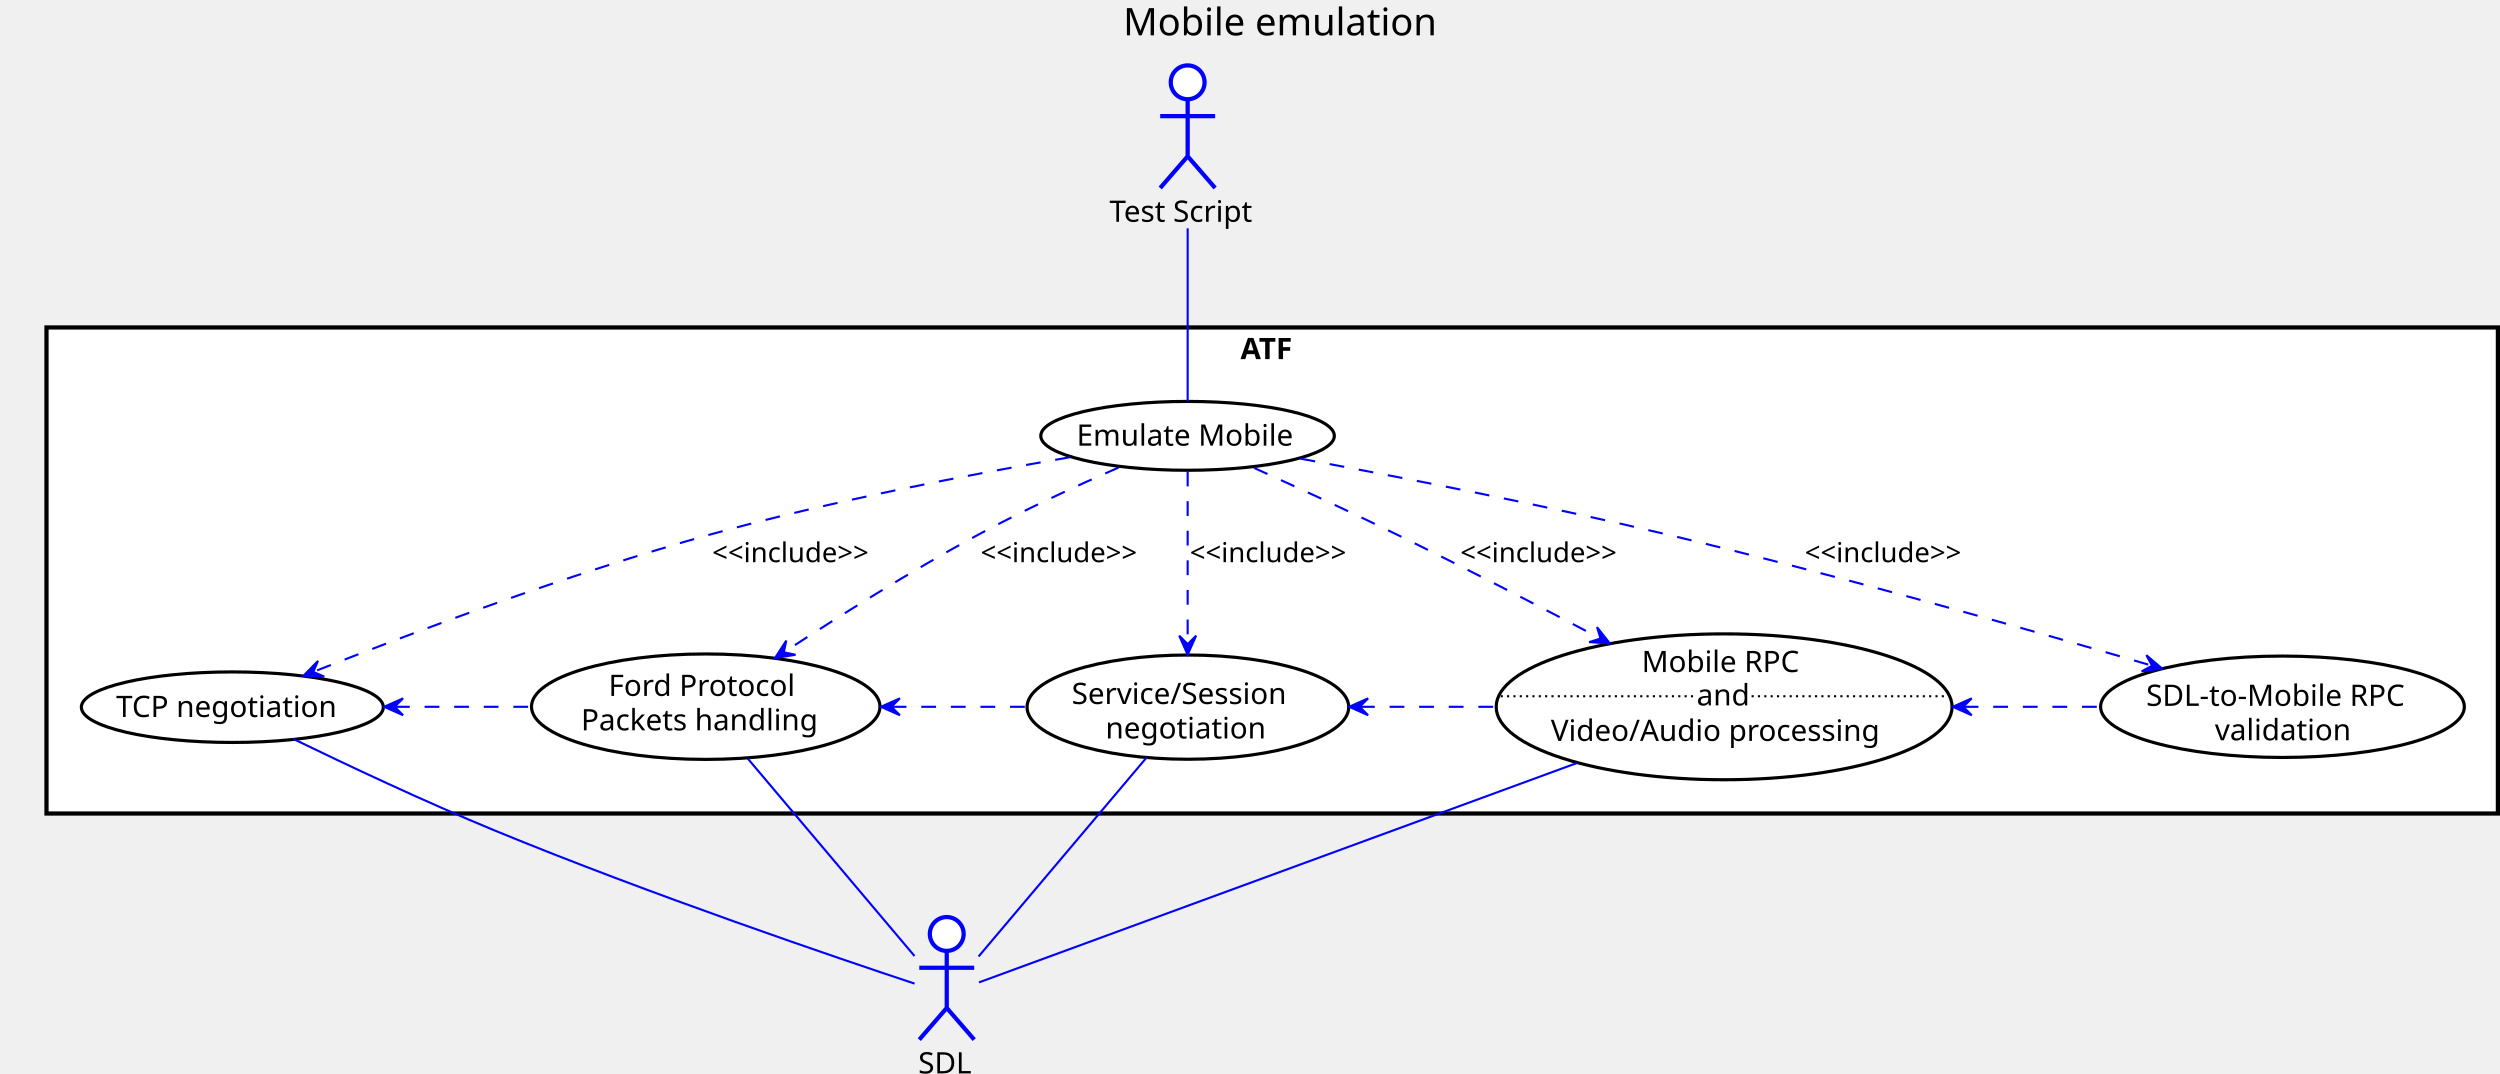
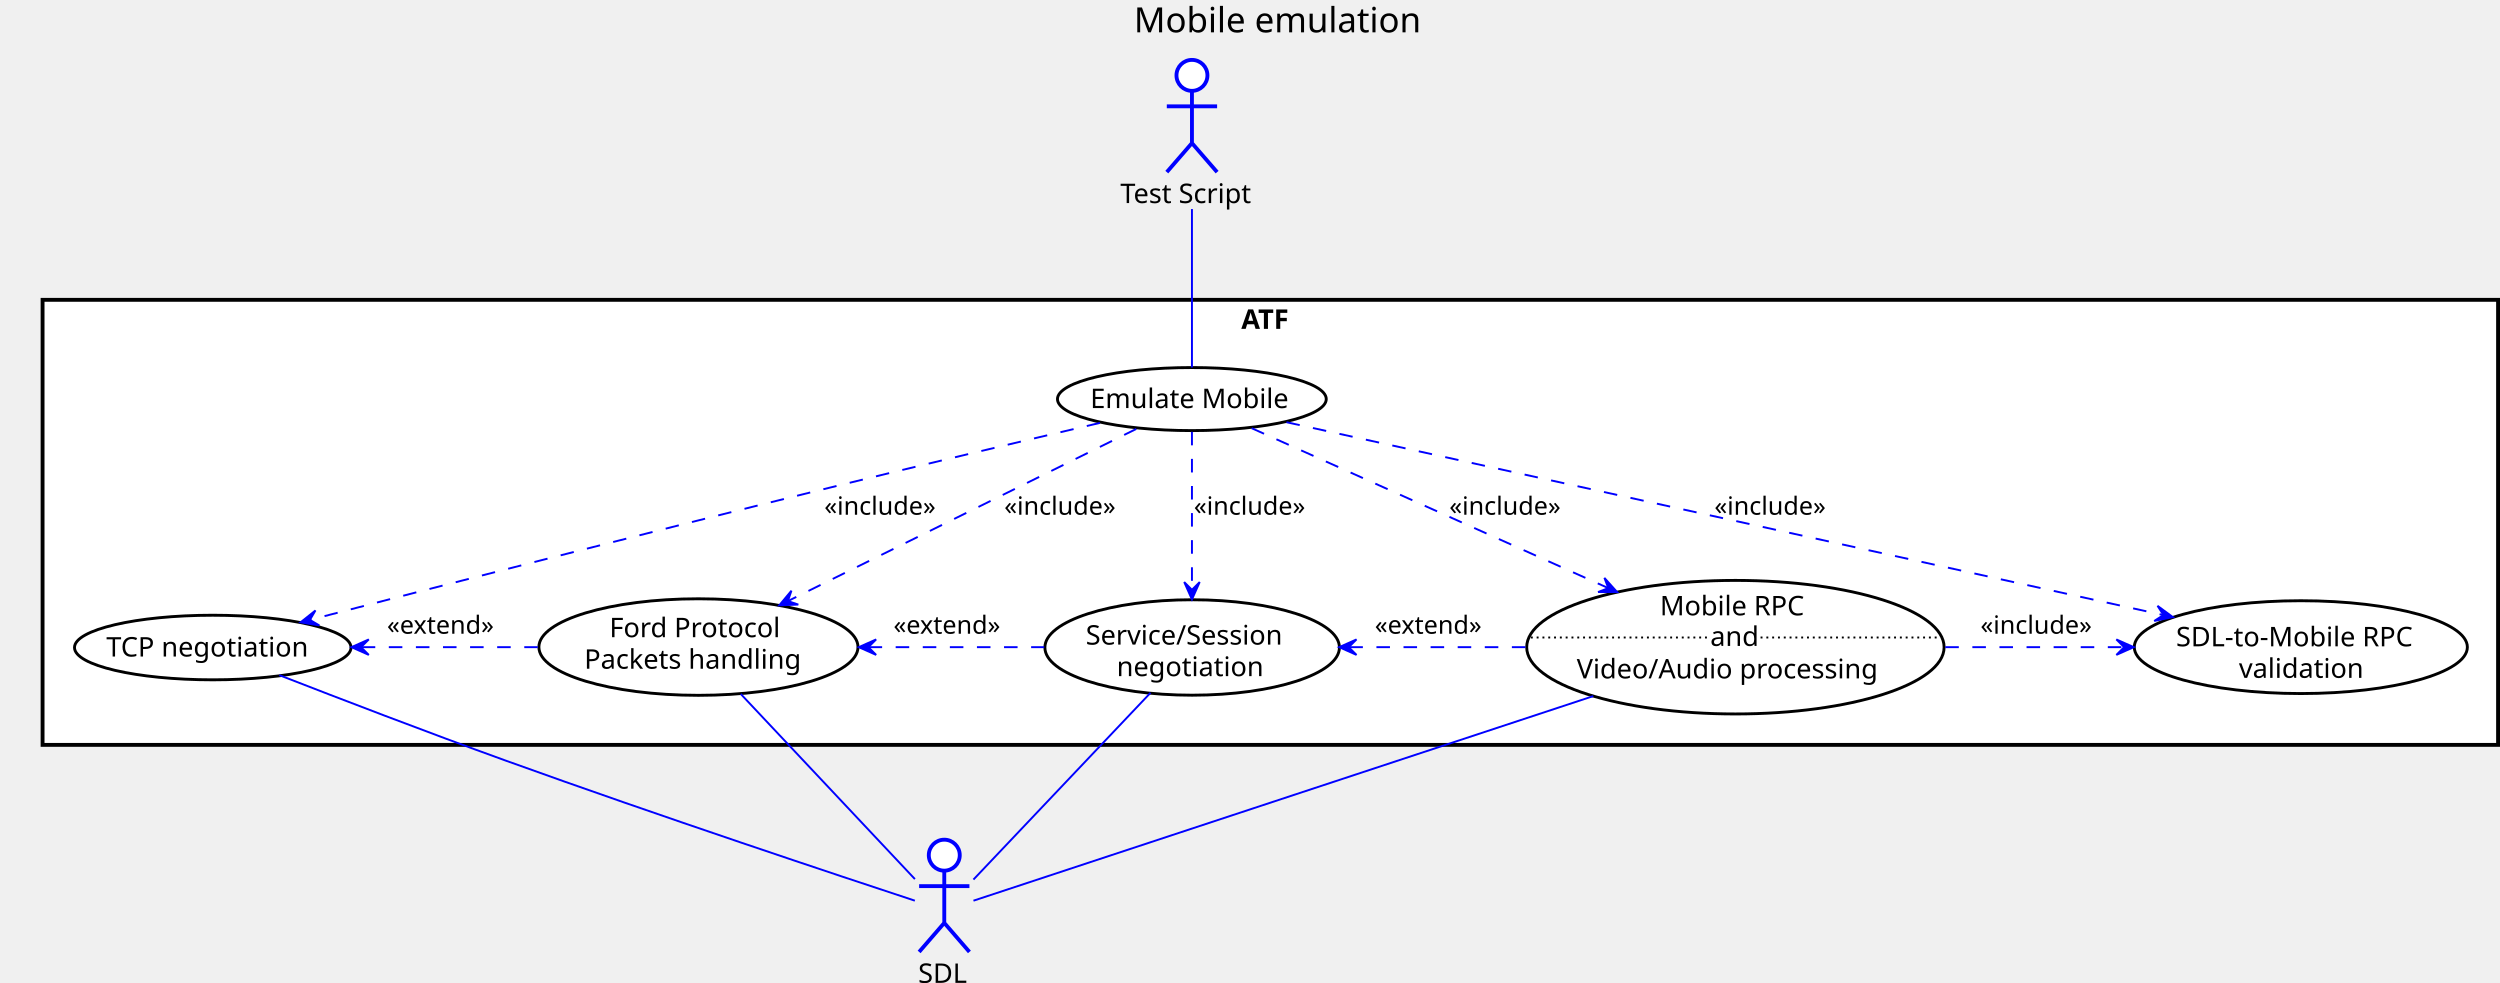
- <svg xmlns="http://www.w3.org/2000/svg" height="508px" style="width:1183px;height:508px;" version="1.1" viewBox="0 0 1183 508" width="1183px">
+ <svg xmlns="http://www.w3.org/2000/svg" contentScriptType="application/ecmascript" contentStyleType="text/css" height="508px" preserveAspectRatio="none" style="width:1292px;height:508px;" version="1.1" viewBox="0 0 1292 508" width="1292px" zoomAndPan="magnify">
  <defs />
  <g>
-     <text fill="#000000" font-family="sans-serif" font-size="18" lengthAdjust="spacingAndGlyphs" textLength="153" x="531.5" y="16.708">Mobile emulation</text>
-     <rect fill="#FFFFFF" height="230" style="stroke: #000000; stroke-width: 2.0;" width="1160" x="22" y="154.953" />
-     <text fill="#000000" font-family="sans-serif" font-size="14" font-weight="bold" lengthAdjust="spacingAndGlyphs" textLength="30" x="587" y="169.948">ATF</text>
-     <ellipse cx="561.954" cy="206.244" fill="#FFFFFF" rx="69.454" ry="16.291" style="stroke: #000000; stroke-width: 1.5;" />
-     <text fill="#000000" font-family="sans-serif" font-size="14" lengthAdjust="spacingAndGlyphs" textLength="105" x="509.454" y="210.892">Emulate Mobile</text>
+     <text fill="#000000" font-family="sans-serif" font-size="18" lengthAdjust="spacingAndGlyphs" textLength="153" x="586" y="16.708">Mobile emulation</text>
+     <rect fill="#FFFFFF" height="230" style="stroke: #000000; stroke-width: 2.0;" width="1269" x="22" y="154.953" />
+     <text fill="#000000" font-family="sans-serif" font-size="14" font-weight="bold" lengthAdjust="spacingAndGlyphs" textLength="30" x="641.5" y="169.948">ATF</text>
+     <ellipse cx="615.954" cy="206.244" fill="#FFFFFF" rx="69.454" ry="16.291" style="stroke: #000000; stroke-width: 1.5;" />
+     <text fill="#000000" font-family="sans-serif" font-size="14" lengthAdjust="spacingAndGlyphs" textLength="105" x="563.454" y="210.892">Emulate Mobile</text>
    <ellipse cx="109.947" cy="334.642" fill="#FFFFFF" rx="71.447" ry="16.689" style="stroke: #000000; stroke-width: 1.5;" />
    <text fill="#000000" font-family="sans-serif" font-size="14" lengthAdjust="spacingAndGlyphs" textLength="110" x="54.947" y="339.291">TCP negotiation</text>
-     <ellipse cx="333.954" cy="334.4" fill="#FFFFFF" rx="82.454" ry="24.947" style="stroke: #000000; stroke-width: 1.5;" />
-     <text fill="#000000" font-family="sans-serif" font-size="14" lengthAdjust="spacingAndGlyphs" textLength="92" x="287.954" y="329.302">Ford Protocol</text>
-     <text fill="#000000" font-family="sans-serif" font-size="14" lengthAdjust="spacingAndGlyphs" textLength="118" x="274.954" y="345.599">Packets handling</text>
-     <ellipse cx="562.108" cy="334.615" fill="#FFFFFF" rx="76.108" ry="24.662" style="stroke: #000000; stroke-width: 1.5;" />
-     <text fill="#000000" font-family="sans-serif" font-size="14" lengthAdjust="spacingAndGlyphs" textLength="110" x="507.108" y="333.141">Service/Session</text>
-     <text fill="#000000" font-family="sans-serif" font-size="14" lengthAdjust="spacingAndGlyphs" textLength="78" x="523.108" y="349.438">negotiation</text>
-     <ellipse cx="815.858" cy="334.464" fill="#FFFFFF" rx="107.858" ry="34.511" style="stroke: #000000; stroke-width: 1.5;" />
-     <text fill="#000000" font-family="sans-serif" font-size="14" lengthAdjust="spacingAndGlyphs" textLength="78" x="776.858" y="318.011">Mobile RPC</text>
-     <text fill="#000000" font-family="sans-serif" font-size="14" lengthAdjust="spacingAndGlyphs" textLength="164" x="733.858" y="350.604">Video/Audio processing</text>
-     <line style="stroke: #000000; stroke-width: 1.0; stroke-dasharray: 1.0,2.0;" x1="710.14" x2="802.858" y1="329.461" y2="329.461" />
-     <text fill="#000000" font-family="sans-serif" font-size="14" lengthAdjust="spacingAndGlyphs" textLength="26" x="802.858" y="333.808">and</text>
-     <line style="stroke: #000000; stroke-width: 1.0; stroke-dasharray: 1.0,2.0;" x1="828.858" x2="921.576" y1="329.461" y2="329.461" />
-     <ellipse cx="1080.067" cy="334.441" fill="#FFFFFF" rx="86.067" ry="23.988" style="stroke: #000000; stroke-width: 1.5;" />
-     <text fill="#000000" font-family="sans-serif" font-size="14" lengthAdjust="spacingAndGlyphs" textLength="129" x="1015.567" y="334.013">SDL-to-Mobile RPC</text>
-     <text fill="#000000" font-family="sans-serif" font-size="14" lengthAdjust="spacingAndGlyphs" textLength="64" x="1048.067" y="350.31">validation</text>
-     <ellipse cx="562" cy="38.953" fill="#FFFFFF" rx="8" ry="8" style="stroke: #0000FF; stroke-width: 2.0;" />
-     <path d="M562,46.953 L562,73.953 M549,54.953 L575,54.953 M562,73.953 L549,88.953 M562,73.953 L575,88.953 " fill="#FFFFFF" style="stroke: #0000FF; stroke-width: 2.0;" />
-     <text fill="#000000" font-family="sans-serif" font-size="14" lengthAdjust="spacingAndGlyphs" textLength="74" x="525" y="104.948">Test Script</text>
-     <ellipse cx="448" cy="441.953" fill="#FFFFFF" rx="8" ry="8" style="stroke: #0000FF; stroke-width: 2.0;" />
-     <path d="M448,449.953 L448,476.953 M435,457.953 L461,457.953 M448,476.953 L435,491.953 M448,476.953 L461,491.953 " fill="#FFFFFF" style="stroke: #0000FF; stroke-width: 2.0;" />
-     <text fill="#000000" font-family="sans-serif" font-size="14" lengthAdjust="spacingAndGlyphs" textLength="27" x="434.5" y="507.948">SDL</text>
-     <path d="M562,108.061 C562,135.233 562,170.157 562,189.947 " fill="none" style="stroke: #0000FF; stroke-width: 1.0;" />
-     <path d="M506.213,216.385 C460.149,224.308 393.275,237.075 336,252.953 C268.81,271.579 192.856,300.267 148.329,317.894 " fill="none" style="stroke: #0000FF; stroke-width: 1.0; stroke-dasharray: 7.0,7.0;" />
-     <polygon fill="#0000FF" points="143.589,319.775,153.43,320.173,148.236,317.931,150.479,312.737,143.589,319.775" style="stroke: #0000FF; stroke-width: 1.0;" />
-     <text fill="#000000" font-family="sans-serif" font-size="13" lengthAdjust="spacingAndGlyphs" textLength="89" x="337" y="266.02">&lt;&lt;include&gt;&gt;</text>
-     <path d="M529.392,221.191 C509.838,229.735 484.647,241.286 463,252.953 C431.147,270.121 396.422,291.983 371.032,308.59 " fill="none" style="stroke: #0000FF; stroke-width: 1.0; stroke-dasharray: 7.0,7.0;" />
-     <polygon fill="#0000FF" points="366.721,311.418,376.44,309.825,370.901,308.675,372.051,303.136,366.721,311.418" style="stroke: #0000FF; stroke-width: 1.0;" />
-     <text fill="#000000" font-family="sans-serif" font-size="13" lengthAdjust="spacingAndGlyphs" textLength="89" x="464" y="266.02">&lt;&lt;include&gt;&gt;</text>
-     <path d="M562,223.156 C562,243.481 562,279.282 562,304.575 " fill="none" style="stroke: #0000FF; stroke-width: 1.0; stroke-dasharray: 7.0,7.0;" />
-     <polygon fill="#0000FF" points="562,309.803,566,300.803,562,304.803,558,300.803,562,309.803" style="stroke: #0000FF; stroke-width: 1.0;" />
-     <text fill="#000000" font-family="sans-serif" font-size="13" lengthAdjust="spacingAndGlyphs" textLength="89" x="563" y="266.02">&lt;&lt;include&gt;&gt;</text>
-     <path d="M593.393,221.415 C612.95,230.228 638.57,241.982 661,252.953 C693.061,268.635 728.406,286.914 757.238,302.086 " fill="none" style="stroke: #0000FF; stroke-width: 1.0; stroke-dasharray: 7.0,7.0;" />
-     <polygon fill="#0000FF" points="761.808,304.494,755.709,296.761,757.384,302.164,751.981,303.84,761.808,304.494" style="stroke: #0000FF; stroke-width: 1.0;" />
-     <text fill="#000000" font-family="sans-serif" font-size="13" lengthAdjust="spacingAndGlyphs" textLength="89" x="691" y="266.02">&lt;&lt;include&gt;&gt;</text>
-     <path d="M615.441,217.039 C661.592,225.586 729.96,238.889 789,252.953 C868.728,271.945 959.617,297.766 1018.29,314.991 " fill="none" style="stroke: #0000FF; stroke-width: 1.0; stroke-dasharray: 7.0,7.0;" />
-     <polygon fill="#0000FF" points="1023.17,316.423,1015.669,310.041,1018.374,315.009,1013.406,317.714,1023.17,316.423" style="stroke: #0000FF; stroke-width: 1.0;" />
-     <text fill="#000000" font-family="sans-serif" font-size="13" lengthAdjust="spacingAndGlyphs" textLength="89" x="854" y="266.02">&lt;&lt;include&gt;&gt;</text>
-     <path d="M186.914,334.453 C208.387,334.453 229.86,334.453 251.333,334.453 " fill="none" style="stroke: #0000FF; stroke-width: 1.0; stroke-dasharray: 7.0,7.0;" />
-     <polygon fill="#0000FF" points="181.75,334.453,190.75,338.453,186.75,334.453,190.75,330.453,181.75,334.453" style="stroke: #0000FF; stroke-width: 1.0;" />
-     <path d="M421.942,334.453 C443.204,334.453 464.466,334.453 485.728,334.453 " fill="none" style="stroke: #0000FF; stroke-width: 1.0; stroke-dasharray: 7.0,7.0;" />
-     <polygon fill="#0000FF" points="416.828,334.453,425.828,338.453,421.828,334.453,425.828,330.453,416.828,334.453" style="stroke: #0000FF; stroke-width: 1.0;" />
-     <path d="M643.547,334.453 C664.956,334.453 686.365,334.453 707.774,334.453 " fill="none" style="stroke: #0000FF; stroke-width: 1.0; stroke-dasharray: 7.0,7.0;" />
-     <polygon fill="#0000FF" points="638.398,334.453,647.398,338.453,643.398,334.453,647.398,330.453,638.398,334.453" style="stroke: #0000FF; stroke-width: 1.0;" />
-     <path d="M929.201,334.453 C950.73,334.453 972.258,334.453 993.786,334.453 " fill="none" style="stroke: #0000FF; stroke-width: 1.0; stroke-dasharray: 7.0,7.0;" />
-     <polygon fill="#0000FF" points="924.023,334.453,933.023,338.453,929.023,334.453,933.023,330.453,924.023,334.453" style="stroke: #0000FF; stroke-width: 1.0;" />
-     <path d="M138.749,349.648 C163.682,361.75 200.87,379.303 234,392.953 C307.434,423.21 397.478,453.73 432.78,465.448 " fill="none" style="stroke: #0000FF; stroke-width: 1.0;" />
-     <path d="M353.857,358.968 C376.312,385.56 412.389,428.282 432.744,452.387 " fill="none" style="stroke: #0000FF; stroke-width: 1.0;" />
-     <path d="M542.661,358.354 C520.174,384.984 483.53,428.378 463.056,452.624 " fill="none" style="stroke: #0000FF; stroke-width: 1.0;" />
-     <path d="M746.349,361.004 C657.791,393.492 510.682,447.458 463.245,464.861 " fill="none" style="stroke: #0000FF; stroke-width: 1.0;" />
+     <ellipse cx="360.954" cy="334.4" fill="#FFFFFF" rx="82.454" ry="24.947" style="stroke: #000000; stroke-width: 1.5;" />
+     <text fill="#000000" font-family="sans-serif" font-size="14" lengthAdjust="spacingAndGlyphs" textLength="92" x="314.954" y="329.302">Ford Protocol</text>
+     <text fill="#000000" font-family="sans-serif" font-size="14" lengthAdjust="spacingAndGlyphs" textLength="118" x="301.954" y="345.599">Packets handling</text>
+     <ellipse cx="616.108" cy="334.615" fill="#FFFFFF" rx="76.108" ry="24.662" style="stroke: #000000; stroke-width: 1.5;" />
+     <text fill="#000000" font-family="sans-serif" font-size="14" lengthAdjust="spacingAndGlyphs" textLength="110" x="561.108" y="333.141">Service/Session</text>
+     <text fill="#000000" font-family="sans-serif" font-size="14" lengthAdjust="spacingAndGlyphs" textLength="78" x="577.108" y="349.438">negotiation</text>
+     <ellipse cx="896.858" cy="334.464" fill="#FFFFFF" rx="107.858" ry="34.511" style="stroke: #000000; stroke-width: 1.5;" />
+     <text fill="#000000" font-family="sans-serif" font-size="14" lengthAdjust="spacingAndGlyphs" textLength="78" x="857.858" y="318.011">Mobile RPC</text>
+     <text fill="#000000" font-family="sans-serif" font-size="14" lengthAdjust="spacingAndGlyphs" textLength="164" x="814.858" y="350.604">Video/Audio processing</text>
+     <line style="stroke: #000000; stroke-width: 1.0; stroke-dasharray: 1.0,2.0;" x1="791.14" x2="883.858" y1="329.461" y2="329.461" />
+     <text fill="#000000" font-family="sans-serif" font-size="14" lengthAdjust="spacingAndGlyphs" textLength="26" x="883.858" y="333.808">and</text>
+     <line style="stroke: #000000; stroke-width: 1.0; stroke-dasharray: 1.0,2.0;" x1="909.858" x2="1002.576" y1="329.461" y2="329.461" />
+     <ellipse cx="1189.067" cy="334.441" fill="#FFFFFF" rx="86.067" ry="23.988" style="stroke: #000000; stroke-width: 1.5;" />
+     <text fill="#000000" font-family="sans-serif" font-size="14" lengthAdjust="spacingAndGlyphs" textLength="129" x="1124.567" y="334.013">SDL-to-Mobile RPC</text>
+     <text fill="#000000" font-family="sans-serif" font-size="14" lengthAdjust="spacingAndGlyphs" textLength="64" x="1157.067" y="350.31">validation</text>
+     <ellipse cx="616" cy="38.953" fill="#FFFFFF" rx="8" ry="8" style="stroke: #0000FF; stroke-width: 2.0;" />
+     <path d="M616,46.953 L616,73.953 M603,54.953 L629,54.953 M616,73.953 L603,88.953 M616,73.953 L629,88.953 " fill="#FFFFFF" style="stroke: #0000FF; stroke-width: 2.0;" />
+     <text fill="#000000" font-family="sans-serif" font-size="14" lengthAdjust="spacingAndGlyphs" textLength="74" x="579" y="104.948">Test Script</text>
+     <ellipse cx="488" cy="441.953" fill="#FFFFFF" rx="8" ry="8" style="stroke: #0000FF; stroke-width: 2.0;" />
+     <path d="M488,449.953 L488,476.953 M475,457.953 L501,457.953 M488,476.953 L475,491.953 M488,476.953 L501,491.953 " fill="#FFFFFF" style="stroke: #0000FF; stroke-width: 2.0;" />
+     <text fill="#000000" font-family="sans-serif" font-size="14" lengthAdjust="spacingAndGlyphs" textLength="27" x="474.5" y="507.948">SDL</text>
+     <path d="M616,108.061 C616,135.233 616,170.157 616,189.947 " fill="none" style="stroke: #0000FF; stroke-width: 1.0;" />
+     <path d="M568.46,218.55 C529.784,227.633 473.814,240.902 425,252.953 C331.456,276.046 222.606,304.135 160.454,320.289 " fill="none" style="stroke: #0000FF; stroke-width: 1.0; stroke-dasharray: 7.0,7.0;" />
+     <polygon fill="#0000FF" points="155.324,321.622,165.041,323.228,160.163,320.364,163.028,315.486,155.324,321.622" style="stroke: #0000FF; stroke-width: 1.0;" />
+     <text fill="#000000" font-family="sans-serif" font-size="13" lengthAdjust="spacingAndGlyphs" textLength="61" x="426" y="266.02">«include»</text>
+     <path d="M587.244,221.662 C543.497,243.278 459.789,284.64 407.372,310.54 " fill="none" style="stroke: #0000FF; stroke-width: 1.0; stroke-dasharray: 7.0,7.0;" />
+     <polygon fill="#0000FF" points="402.713,312.842,412.554,312.443,407.196,310.628,409.011,305.27,402.713,312.842" style="stroke: #0000FF; stroke-width: 1.0;" />
+     <text fill="#000000" font-family="sans-serif" font-size="13" lengthAdjust="spacingAndGlyphs" textLength="61" x="519" y="266.02">«include»</text>
+     <path d="M616,223.156 C616,243.481 616,279.282 616,304.575 " fill="none" style="stroke: #0000FF; stroke-width: 1.0; stroke-dasharray: 7.0,7.0;" />
+     <polygon fill="#0000FF" points="616,309.803,620,300.803,616,304.803,612,300.803,616,309.803" style="stroke: #0000FF; stroke-width: 1.0;" />
+     <text fill="#000000" font-family="sans-serif" font-size="13" lengthAdjust="spacingAndGlyphs" textLength="61" x="617" y="266.02">«include»</text>
+     <path d="M646.876,221.298 C690.904,241.04 772.816,277.769 830.894,303.811 " fill="none" style="stroke: #0000FF; stroke-width: 1.0; stroke-dasharray: 7.0,7.0;" />
+     <polygon fill="#0000FF" points="835.734,305.982,829.158,298.65,831.172,303.937,825.885,305.95,835.734,305.982" style="stroke: #0000FF; stroke-width: 1.0;" />
+     <text fill="#000000" font-family="sans-serif" font-size="13" lengthAdjust="spacingAndGlyphs" textLength="61" x="749" y="266.02">«include»</text>
+     <path d="M664.854,218.196 C766.19,240.479 999.634,291.812 1117.76,317.788 " fill="none" style="stroke: #0000FF; stroke-width: 1.0; stroke-dasharray: 7.0,7.0;" />
+     <polygon fill="#0000FF" points="1122.95,318.93,1115.016,313.094,1118.066,317.858,1113.302,320.908,1122.95,318.93" style="stroke: #0000FF; stroke-width: 1.0;" />
+     <text fill="#000000" font-family="sans-serif" font-size="13" lengthAdjust="spacingAndGlyphs" textLength="61" x="886" y="266.02">«include»</text>
+     <path d="M186.939,334.453 C215.848,334.453 248.821,334.453 278.237,334.453 " fill="none" style="stroke: #0000FF; stroke-width: 1.0; stroke-dasharray: 7.0,7.0;" />
+     <polygon fill="#0000FF" points="181.591,334.453,190.591,338.453,186.591,334.453,190.591,330.453,181.591,334.453" style="stroke: #0000FF; stroke-width: 1.0;" />
+     <text fill="#000000" font-family="sans-serif" font-size="13" lengthAdjust="spacingAndGlyphs" textLength="60" x="200" y="327.52">«extend»</text>
+     <path d="M448.884,334.453 C478.417,334.453 511.098,334.453 539.67,334.453 " fill="none" style="stroke: #0000FF; stroke-width: 1.0; stroke-dasharray: 7.0,7.0;" />
+     <polygon fill="#0000FF" points="443.791,334.453,452.791,338.453,448.791,334.453,452.791,330.453,443.791,334.453" style="stroke: #0000FF; stroke-width: 1.0;" />
+     <text fill="#000000" font-family="sans-serif" font-size="13" lengthAdjust="spacingAndGlyphs" textLength="60" x="461.75" y="327.52">«extend»</text>
+     <path d="M697.335,334.453 C725.935,334.453 758.537,334.453 788.985,334.453 " fill="none" style="stroke: #0000FF; stroke-width: 1.0; stroke-dasharray: 7.0,7.0;" />
+     <polygon fill="#0000FF" points="692.043,334.453,701.043,338.453,697.043,334.453,701.043,330.453,692.043,334.453" style="stroke: #0000FF; stroke-width: 1.0;" />
+     <text fill="#000000" font-family="sans-serif" font-size="13" lengthAdjust="spacingAndGlyphs" textLength="60" x="710.5" y="327.52">«extend»</text>
+     <path d="M1005.315,334.453 C1035.69,334.453 1068.41,334.453 1097.69,334.453 " fill="none" style="stroke: #0000FF; stroke-width: 1.0; stroke-dasharray: 7.0,7.0;" />
+     <polygon fill="#0000FF" points="1102.74,334.453,1093.74,330.453,1097.74,334.453,1093.74,338.453,1102.74,334.453" style="stroke: #0000FF; stroke-width: 1.0;" />
+     <text fill="#000000" font-family="sans-serif" font-size="13" lengthAdjust="spacingAndGlyphs" textLength="61" x="1023.5" y="327.52">«include»</text>
+     <path d="M144.357,348.927 C174.88,360.804 220.763,378.428 261,392.953 C340.318,421.585 436.188,453.413 472.794,465.465 " fill="none" style="stroke: #0000FF; stroke-width: 1.0;" />
+     <path d="M382.832,358.66 C408.505,385.951 450.448,430.535 472.82,454.317 " fill="none" style="stroke: #0000FF; stroke-width: 1.0;" />
+     <path d="M594.576,358.049 C568.67,385.371 525.732,430.657 503.073,454.555 " fill="none" style="stroke: #0000FF; stroke-width: 1.0;" />
+     <path d="M823.407,359.744 C724.282,392.463 554.366,448.547 503.085,465.474 " fill="none" style="stroke: #0000FF; stroke-width: 1.0;" />
  </g>
</svg>
